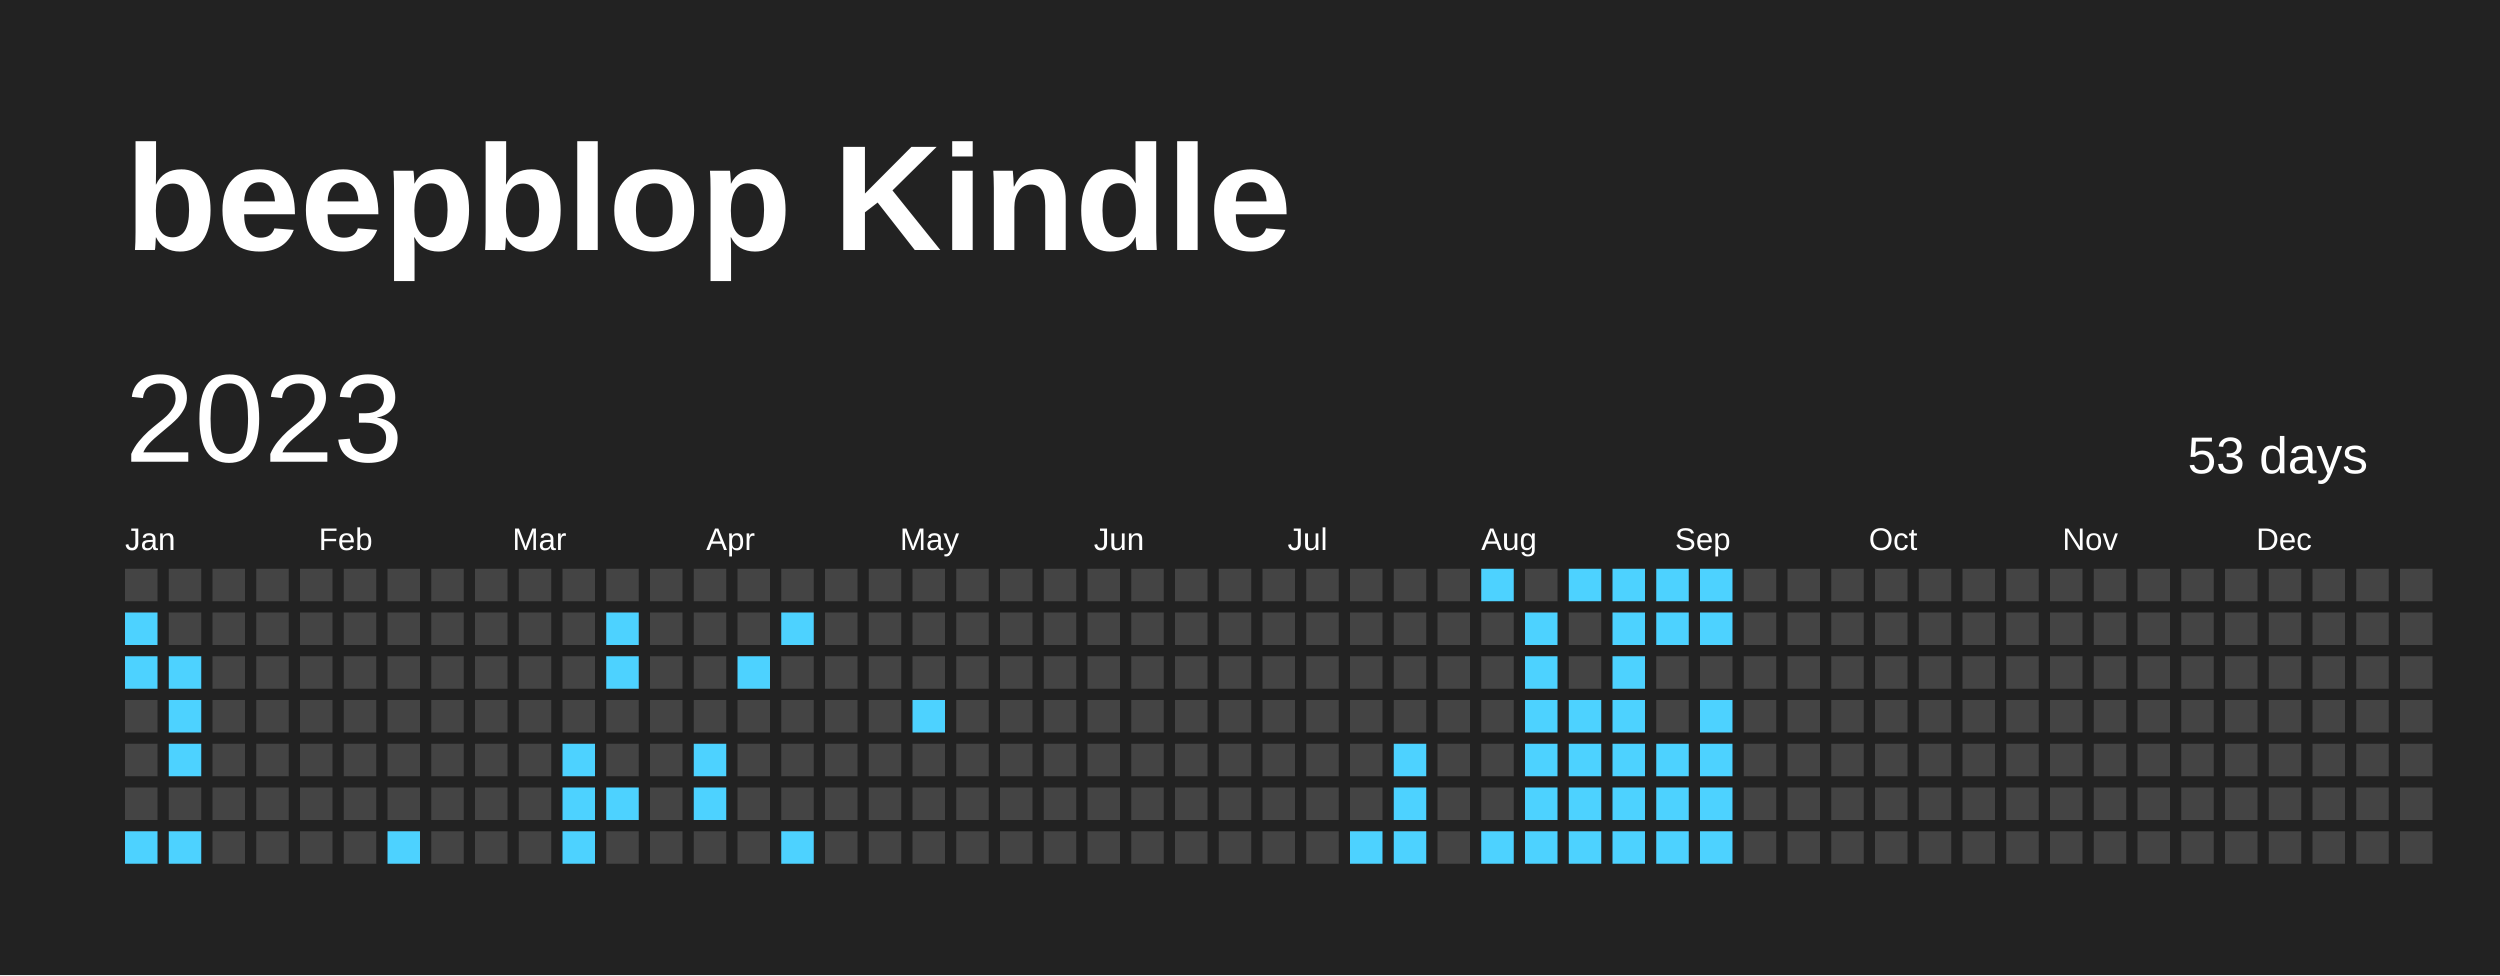
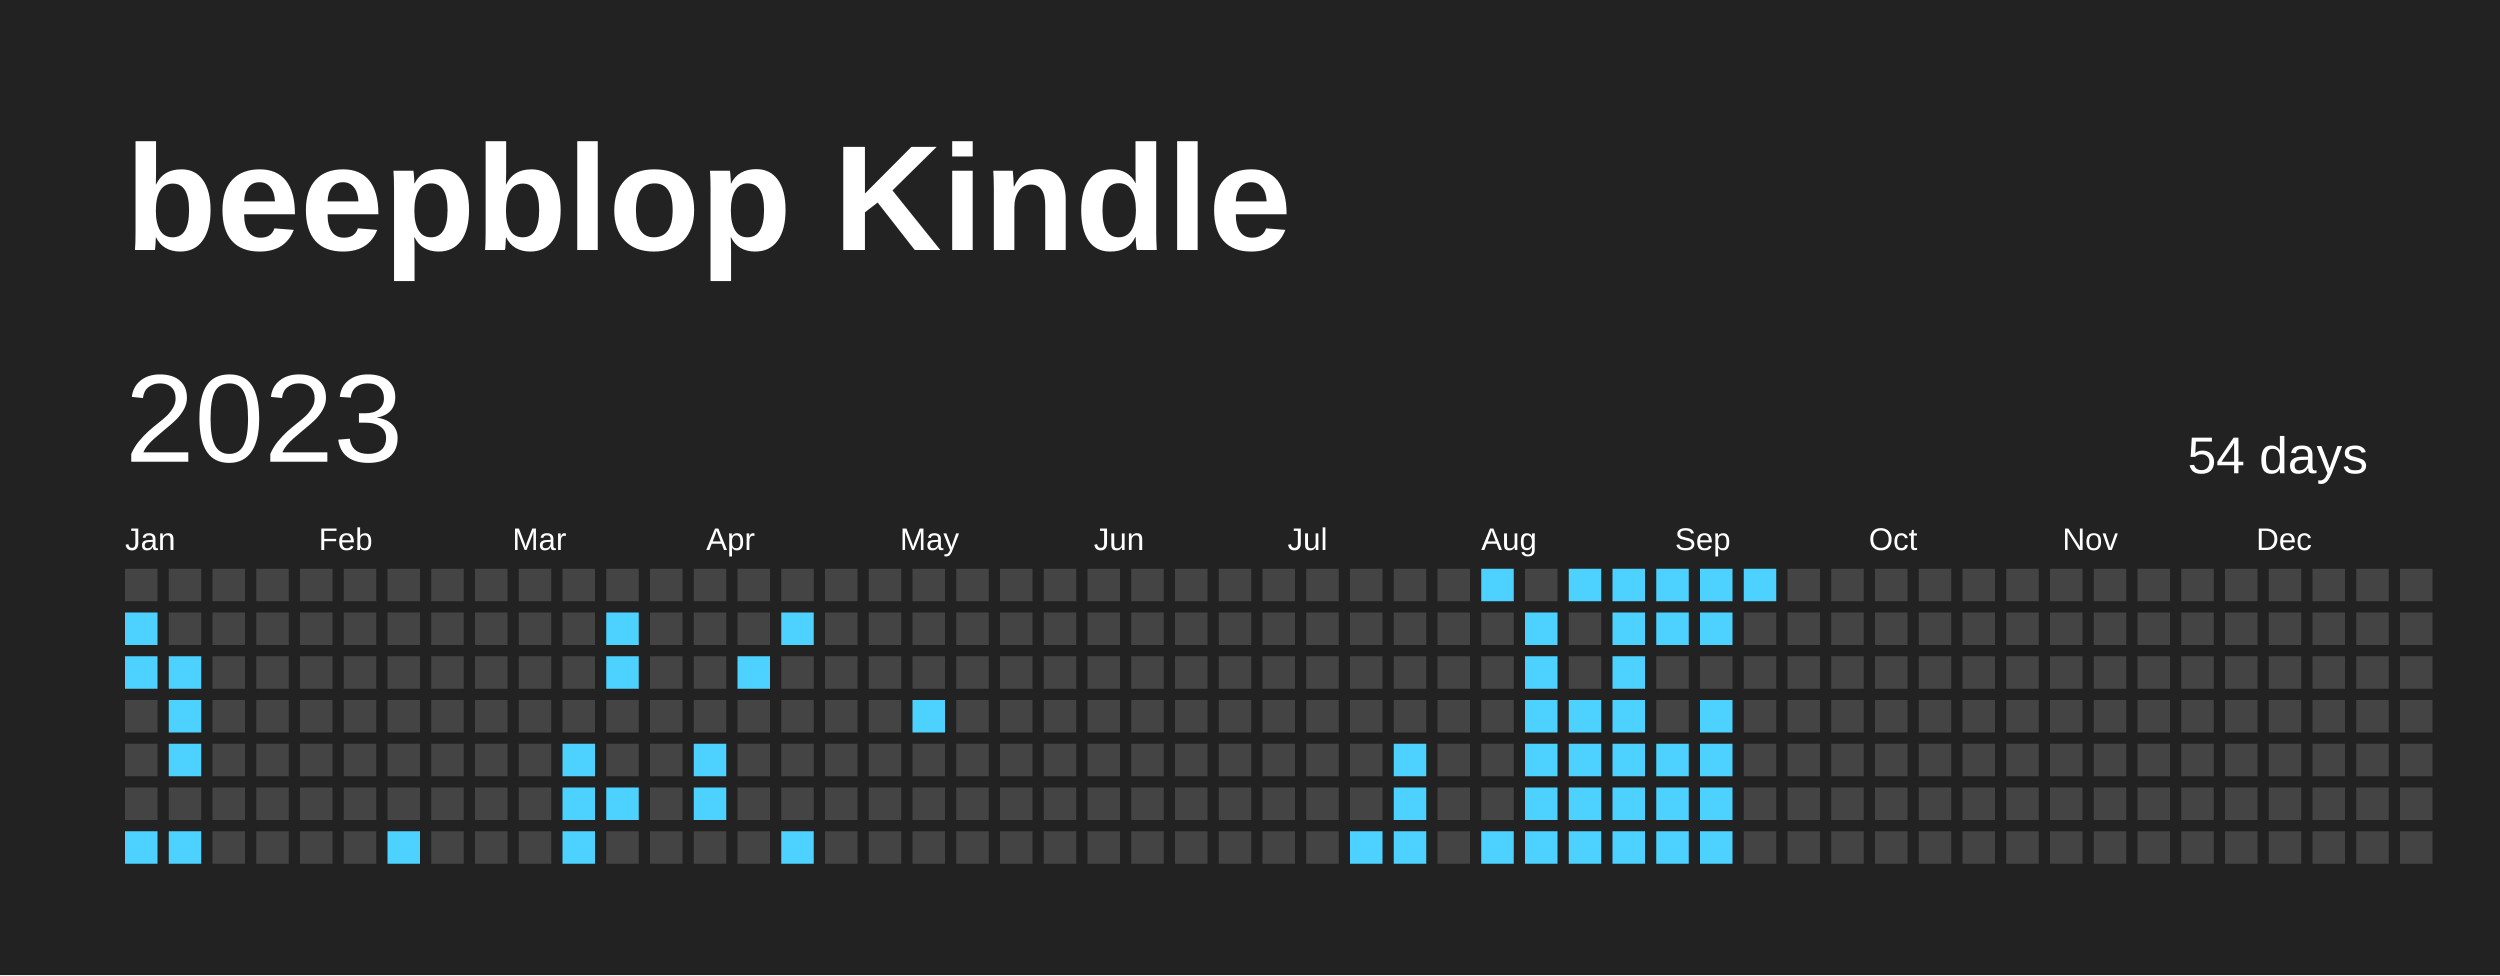
<svg xmlns="http://www.w3.org/2000/svg" baseProfile="full" height="78mm" version="1.1" viewBox="0,0,200,78" width="200mm">
  <defs />
  <rect fill="#222222" height="78" width="200" x="0" y="0" />
  <text fill="#FFFFFF" style="font-size:12px; font-family:Arial; font-weight:bold;" x="10" y="20">beepblop Kindle</text>
  <text dominant-baseline="hanging" fill="#FFFFFF" style="font-size:10.0px; font-family:Arial;" x="10" y="30">2023</text>
-   <text dominant-baseline="hanging" fill="#FFFFFF" style="font-size:4.125px; font-family:Arial;" x="175" y="35">53 days</text>
+   <text dominant-baseline="hanging" fill="#FFFFFF" style="font-size:4.125px; font-family:Arial;" x="175" y="35">54 days</text>
  <text fill="#FFFFFF" style="font-size:2.5px; font-family:Arial" x="10.0" y="44">Jan</text>
  <text fill="#FFFFFF" style="font-size:2.5px; font-family:Arial" x="25.5" y="44">Feb</text>
  <text fill="#FFFFFF" style="font-size:2.5px; font-family:Arial" x="41.0" y="44">Mar</text>
  <text fill="#FFFFFF" style="font-size:2.5px; font-family:Arial" x="56.5" y="44">Apr</text>
  <text fill="#FFFFFF" style="font-size:2.5px; font-family:Arial" x="72.0" y="44">May</text>
  <text fill="#FFFFFF" style="font-size:2.5px; font-family:Arial" x="87.5" y="44">Jun</text>
  <text fill="#FFFFFF" style="font-size:2.5px; font-family:Arial" x="103.0" y="44">Jul</text>
  <text fill="#FFFFFF" style="font-size:2.5px; font-family:Arial" x="118.5" y="44">Aug</text>
  <text fill="#FFFFFF" style="font-size:2.5px; font-family:Arial" x="134.0" y="44">Sep</text>
  <text fill="#FFFFFF" style="font-size:2.5px; font-family:Arial" x="149.5" y="44">Oct</text>
  <text fill="#FFFFFF" style="font-size:2.5px; font-family:Arial" x="165.0" y="44">Nov</text>
  <text fill="#FFFFFF" style="font-size:2.5px; font-family:Arial" x="180.5" y="44">Dec</text>
  <rect fill="#444444" height="2.6" width="2.6" x="10.0" y="45.5" />
  <rect fill="#4DD2FF" height="2.6" width="2.6" x="10.0" y="49.0" />
  <rect fill="#4DD2FF" height="2.6" width="2.6" x="10.0" y="52.5" />
  <rect fill="#444444" height="2.6" width="2.6" x="10.0" y="56.0" />
  <rect fill="#444444" height="2.6" width="2.6" x="10.0" y="59.5" />
  <rect fill="#444444" height="2.6" width="2.6" x="10.0" y="63.0" />
  <rect fill="#4DD2FF" height="2.6" width="2.6" x="10.0" y="66.5" />
  <rect fill="#444444" height="2.6" width="2.6" x="13.5" y="45.5" />
  <rect fill="#444444" height="2.6" width="2.6" x="13.5" y="49.0" />
  <rect fill="#4DD2FF" height="2.6" width="2.6" x="13.5" y="52.5" />
  <rect fill="#4DD2FF" height="2.6" width="2.6" x="13.5" y="56.0" />
  <rect fill="#4DD2FF" height="2.6" width="2.6" x="13.5" y="59.5" />
  <rect fill="#444444" height="2.6" width="2.6" x="13.5" y="63.0" />
  <rect fill="#4DD2FF" height="2.6" width="2.6" x="13.5" y="66.5" />
  <rect fill="#444444" height="2.6" width="2.6" x="17.0" y="45.5" />
  <rect fill="#444444" height="2.6" width="2.6" x="17.0" y="49.0" />
  <rect fill="#444444" height="2.6" width="2.6" x="17.0" y="52.5" />
  <rect fill="#444444" height="2.6" width="2.6" x="17.0" y="56.0" />
  <rect fill="#444444" height="2.6" width="2.6" x="17.0" y="59.5" />
  <rect fill="#444444" height="2.6" width="2.6" x="17.0" y="63.0" />
  <rect fill="#444444" height="2.6" width="2.6" x="17.0" y="66.5" />
  <rect fill="#444444" height="2.6" width="2.6" x="20.5" y="45.5" />
  <rect fill="#444444" height="2.6" width="2.6" x="20.5" y="49.0" />
  <rect fill="#444444" height="2.6" width="2.6" x="20.5" y="52.5" />
  <rect fill="#444444" height="2.6" width="2.6" x="20.5" y="56.0" />
  <rect fill="#444444" height="2.6" width="2.6" x="20.5" y="59.5" />
  <rect fill="#444444" height="2.6" width="2.6" x="20.5" y="63.0" />
  <rect fill="#444444" height="2.6" width="2.6" x="20.5" y="66.5" />
  <rect fill="#444444" height="2.6" width="2.6" x="24.0" y="45.5" />
  <rect fill="#444444" height="2.6" width="2.6" x="24.0" y="49.0" />
  <rect fill="#444444" height="2.6" width="2.6" x="24.0" y="52.5" />
  <rect fill="#444444" height="2.6" width="2.6" x="24.0" y="56.0" />
  <rect fill="#444444" height="2.6" width="2.6" x="24.0" y="59.5" />
  <rect fill="#444444" height="2.6" width="2.6" x="24.0" y="63.0" />
  <rect fill="#444444" height="2.6" width="2.6" x="24.0" y="66.5" />
  <rect fill="#444444" height="2.6" width="2.6" x="27.5" y="45.5" />
  <rect fill="#444444" height="2.6" width="2.6" x="27.5" y="49.0" />
  <rect fill="#444444" height="2.6" width="2.6" x="27.5" y="52.5" />
  <rect fill="#444444" height="2.6" width="2.6" x="27.5" y="56.0" />
  <rect fill="#444444" height="2.6" width="2.6" x="27.5" y="59.5" />
  <rect fill="#444444" height="2.6" width="2.6" x="27.5" y="63.0" />
  <rect fill="#444444" height="2.6" width="2.6" x="27.5" y="66.5" />
  <rect fill="#444444" height="2.6" width="2.6" x="31.0" y="45.5" />
  <rect fill="#444444" height="2.6" width="2.6" x="31.0" y="49.0" />
  <rect fill="#444444" height="2.6" width="2.6" x="31.0" y="52.5" />
  <rect fill="#444444" height="2.6" width="2.6" x="31.0" y="56.0" />
  <rect fill="#444444" height="2.6" width="2.6" x="31.0" y="59.5" />
  <rect fill="#444444" height="2.6" width="2.6" x="31.0" y="63.0" />
  <rect fill="#4DD2FF" height="2.6" width="2.6" x="31.0" y="66.5" />
  <rect fill="#444444" height="2.6" width="2.6" x="34.5" y="45.5" />
  <rect fill="#444444" height="2.6" width="2.6" x="34.5" y="49.0" />
  <rect fill="#444444" height="2.6" width="2.6" x="34.5" y="52.5" />
  <rect fill="#444444" height="2.6" width="2.6" x="34.5" y="56.0" />
  <rect fill="#444444" height="2.6" width="2.6" x="34.5" y="59.5" />
  <rect fill="#444444" height="2.6" width="2.6" x="34.5" y="63.0" />
  <rect fill="#444444" height="2.6" width="2.6" x="34.5" y="66.5" />
  <rect fill="#444444" height="2.6" width="2.6" x="38.0" y="45.5" />
  <rect fill="#444444" height="2.6" width="2.6" x="38.0" y="49.0" />
  <rect fill="#444444" height="2.6" width="2.6" x="38.0" y="52.5" />
  <rect fill="#444444" height="2.6" width="2.6" x="38.0" y="56.0" />
  <rect fill="#444444" height="2.6" width="2.6" x="38.0" y="59.5" />
  <rect fill="#444444" height="2.6" width="2.6" x="38.0" y="63.0" />
  <rect fill="#444444" height="2.6" width="2.6" x="38.0" y="66.5" />
  <rect fill="#444444" height="2.6" width="2.6" x="41.5" y="45.5" />
  <rect fill="#444444" height="2.6" width="2.6" x="41.5" y="49.0" />
  <rect fill="#444444" height="2.6" width="2.6" x="41.5" y="52.5" />
  <rect fill="#444444" height="2.6" width="2.6" x="41.5" y="56.0" />
  <rect fill="#444444" height="2.6" width="2.6" x="41.5" y="59.5" />
  <rect fill="#444444" height="2.6" width="2.6" x="41.5" y="63.0" />
  <rect fill="#444444" height="2.6" width="2.6" x="41.5" y="66.5" />
  <rect fill="#444444" height="2.6" width="2.6" x="45.0" y="45.5" />
  <rect fill="#444444" height="2.6" width="2.6" x="45.0" y="49.0" />
  <rect fill="#444444" height="2.6" width="2.6" x="45.0" y="52.5" />
  <rect fill="#444444" height="2.6" width="2.6" x="45.0" y="56.0" />
  <rect fill="#4DD2FF" height="2.6" width="2.6" x="45.0" y="59.5" />
  <rect fill="#4DD2FF" height="2.6" width="2.6" x="45.0" y="63.0" />
  <rect fill="#4DD2FF" height="2.6" width="2.6" x="45.0" y="66.5" />
  <rect fill="#444444" height="2.6" width="2.6" x="48.5" y="45.5" />
  <rect fill="#4DD2FF" height="2.6" width="2.6" x="48.5" y="49.0" />
  <rect fill="#4DD2FF" height="2.6" width="2.6" x="48.5" y="52.5" />
  <rect fill="#444444" height="2.6" width="2.6" x="48.5" y="56.0" />
  <rect fill="#444444" height="2.6" width="2.6" x="48.5" y="59.5" />
  <rect fill="#4DD2FF" height="2.6" width="2.6" x="48.5" y="63.0" />
  <rect fill="#444444" height="2.6" width="2.6" x="48.5" y="66.5" />
  <rect fill="#444444" height="2.6" width="2.6" x="52.0" y="45.5" />
  <rect fill="#444444" height="2.6" width="2.6" x="52.0" y="49.0" />
  <rect fill="#444444" height="2.6" width="2.6" x="52.0" y="52.5" />
  <rect fill="#444444" height="2.6" width="2.6" x="52.0" y="56.0" />
  <rect fill="#444444" height="2.6" width="2.6" x="52.0" y="59.5" />
  <rect fill="#444444" height="2.6" width="2.6" x="52.0" y="63.0" />
  <rect fill="#444444" height="2.6" width="2.6" x="52.0" y="66.5" />
  <rect fill="#444444" height="2.6" width="2.6" x="55.5" y="45.5" />
  <rect fill="#444444" height="2.6" width="2.6" x="55.5" y="49.0" />
  <rect fill="#444444" height="2.6" width="2.6" x="55.5" y="52.5" />
  <rect fill="#444444" height="2.6" width="2.6" x="55.5" y="56.0" />
  <rect fill="#4DD2FF" height="2.6" width="2.6" x="55.5" y="59.5" />
  <rect fill="#4DD2FF" height="2.6" width="2.6" x="55.5" y="63.0" />
  <rect fill="#444444" height="2.6" width="2.6" x="55.5" y="66.5" />
  <rect fill="#444444" height="2.6" width="2.6" x="59.0" y="45.5" />
  <rect fill="#444444" height="2.6" width="2.6" x="59.0" y="49.0" />
  <rect fill="#4DD2FF" height="2.6" width="2.6" x="59.0" y="52.5" />
  <rect fill="#444444" height="2.6" width="2.6" x="59.0" y="56.0" />
  <rect fill="#444444" height="2.6" width="2.6" x="59.0" y="59.5" />
  <rect fill="#444444" height="2.6" width="2.6" x="59.0" y="63.0" />
  <rect fill="#444444" height="2.6" width="2.6" x="59.0" y="66.5" />
  <rect fill="#444444" height="2.6" width="2.6" x="62.5" y="45.5" />
  <rect fill="#4DD2FF" height="2.6" width="2.6" x="62.5" y="49.0" />
  <rect fill="#444444" height="2.6" width="2.6" x="62.5" y="52.5" />
  <rect fill="#444444" height="2.6" width="2.6" x="62.5" y="56.0" />
  <rect fill="#444444" height="2.6" width="2.6" x="62.5" y="59.5" />
  <rect fill="#444444" height="2.6" width="2.6" x="62.5" y="63.0" />
  <rect fill="#4DD2FF" height="2.6" width="2.6" x="62.5" y="66.5" />
  <rect fill="#444444" height="2.6" width="2.6" x="66.0" y="45.5" />
  <rect fill="#444444" height="2.6" width="2.6" x="66.0" y="49.0" />
  <rect fill="#444444" height="2.6" width="2.6" x="66.0" y="52.5" />
  <rect fill="#444444" height="2.6" width="2.6" x="66.0" y="56.0" />
  <rect fill="#444444" height="2.6" width="2.6" x="66.0" y="59.5" />
  <rect fill="#444444" height="2.6" width="2.6" x="66.0" y="63.0" />
  <rect fill="#444444" height="2.6" width="2.6" x="66.0" y="66.5" />
  <rect fill="#444444" height="2.6" width="2.6" x="69.5" y="45.5" />
  <rect fill="#444444" height="2.6" width="2.6" x="69.5" y="49.0" />
  <rect fill="#444444" height="2.6" width="2.6" x="69.5" y="52.5" />
  <rect fill="#444444" height="2.6" width="2.6" x="69.5" y="56.0" />
  <rect fill="#444444" height="2.6" width="2.6" x="69.5" y="59.5" />
  <rect fill="#444444" height="2.6" width="2.6" x="69.5" y="63.0" />
  <rect fill="#444444" height="2.6" width="2.6" x="69.5" y="66.5" />
  <rect fill="#444444" height="2.6" width="2.6" x="73.0" y="45.5" />
  <rect fill="#444444" height="2.6" width="2.6" x="73.0" y="49.0" />
  <rect fill="#444444" height="2.6" width="2.6" x="73.0" y="52.5" />
  <rect fill="#4DD2FF" height="2.6" width="2.6" x="73.0" y="56.0" />
  <rect fill="#444444" height="2.6" width="2.6" x="73.0" y="59.5" />
  <rect fill="#444444" height="2.6" width="2.6" x="73.0" y="63.0" />
  <rect fill="#444444" height="2.6" width="2.6" x="73.0" y="66.5" />
  <rect fill="#444444" height="2.6" width="2.6" x="76.5" y="45.5" />
  <rect fill="#444444" height="2.6" width="2.6" x="76.5" y="49.0" />
  <rect fill="#444444" height="2.6" width="2.6" x="76.5" y="52.5" />
  <rect fill="#444444" height="2.6" width="2.6" x="76.5" y="56.0" />
  <rect fill="#444444" height="2.6" width="2.6" x="76.5" y="59.5" />
  <rect fill="#444444" height="2.6" width="2.6" x="76.5" y="63.0" />
  <rect fill="#444444" height="2.6" width="2.6" x="76.5" y="66.5" />
  <rect fill="#444444" height="2.6" width="2.6" x="80.0" y="45.5" />
  <rect fill="#444444" height="2.6" width="2.6" x="80.0" y="49.0" />
  <rect fill="#444444" height="2.6" width="2.6" x="80.0" y="52.5" />
  <rect fill="#444444" height="2.6" width="2.6" x="80.0" y="56.0" />
  <rect fill="#444444" height="2.6" width="2.6" x="80.0" y="59.5" />
  <rect fill="#444444" height="2.6" width="2.6" x="80.0" y="63.0" />
  <rect fill="#444444" height="2.6" width="2.6" x="80.0" y="66.5" />
  <rect fill="#444444" height="2.6" width="2.6" x="83.5" y="45.5" />
  <rect fill="#444444" height="2.6" width="2.6" x="83.5" y="49.0" />
  <rect fill="#444444" height="2.6" width="2.6" x="83.5" y="52.5" />
  <rect fill="#444444" height="2.6" width="2.6" x="83.5" y="56.0" />
  <rect fill="#444444" height="2.6" width="2.6" x="83.5" y="59.5" />
  <rect fill="#444444" height="2.6" width="2.6" x="83.5" y="63.0" />
  <rect fill="#444444" height="2.6" width="2.6" x="83.5" y="66.5" />
  <rect fill="#444444" height="2.6" width="2.6" x="87.0" y="45.5" />
  <rect fill="#444444" height="2.6" width="2.6" x="87.0" y="49.0" />
  <rect fill="#444444" height="2.6" width="2.6" x="87.0" y="52.5" />
  <rect fill="#444444" height="2.6" width="2.6" x="87.0" y="56.0" />
  <rect fill="#444444" height="2.6" width="2.6" x="87.0" y="59.5" />
  <rect fill="#444444" height="2.6" width="2.6" x="87.0" y="63.0" />
  <rect fill="#444444" height="2.6" width="2.6" x="87.0" y="66.5" />
  <rect fill="#444444" height="2.6" width="2.6" x="90.5" y="45.5" />
  <rect fill="#444444" height="2.6" width="2.6" x="90.5" y="49.0" />
  <rect fill="#444444" height="2.6" width="2.6" x="90.5" y="52.5" />
  <rect fill="#444444" height="2.6" width="2.6" x="90.5" y="56.0" />
  <rect fill="#444444" height="2.6" width="2.6" x="90.5" y="59.5" />
  <rect fill="#444444" height="2.6" width="2.6" x="90.5" y="63.0" />
  <rect fill="#444444" height="2.6" width="2.6" x="90.5" y="66.5" />
  <rect fill="#444444" height="2.6" width="2.6" x="94.0" y="45.5" />
  <rect fill="#444444" height="2.6" width="2.6" x="94.0" y="49.0" />
  <rect fill="#444444" height="2.6" width="2.6" x="94.0" y="52.5" />
  <rect fill="#444444" height="2.6" width="2.6" x="94.0" y="56.0" />
  <rect fill="#444444" height="2.6" width="2.6" x="94.0" y="59.5" />
  <rect fill="#444444" height="2.6" width="2.6" x="94.0" y="63.0" />
  <rect fill="#444444" height="2.6" width="2.6" x="94.0" y="66.5" />
  <rect fill="#444444" height="2.6" width="2.6" x="97.5" y="45.5" />
  <rect fill="#444444" height="2.6" width="2.6" x="97.5" y="49.0" />
  <rect fill="#444444" height="2.6" width="2.6" x="97.5" y="52.5" />
  <rect fill="#444444" height="2.6" width="2.6" x="97.5" y="56.0" />
  <rect fill="#444444" height="2.6" width="2.6" x="97.5" y="59.5" />
  <rect fill="#444444" height="2.6" width="2.6" x="97.5" y="63.0" />
  <rect fill="#444444" height="2.6" width="2.6" x="97.5" y="66.5" />
  <rect fill="#444444" height="2.6" width="2.6" x="101.0" y="45.5" />
  <rect fill="#444444" height="2.6" width="2.6" x="101.0" y="49.0" />
  <rect fill="#444444" height="2.6" width="2.6" x="101.0" y="52.5" />
  <rect fill="#444444" height="2.6" width="2.6" x="101.0" y="56.0" />
  <rect fill="#444444" height="2.6" width="2.6" x="101.0" y="59.5" />
  <rect fill="#444444" height="2.6" width="2.6" x="101.0" y="63.0" />
  <rect fill="#444444" height="2.6" width="2.6" x="101.0" y="66.5" />
  <rect fill="#444444" height="2.6" width="2.6" x="104.5" y="45.5" />
  <rect fill="#444444" height="2.6" width="2.6" x="104.5" y="49.0" />
  <rect fill="#444444" height="2.6" width="2.6" x="104.5" y="52.5" />
  <rect fill="#444444" height="2.6" width="2.6" x="104.5" y="56.0" />
  <rect fill="#444444" height="2.6" width="2.6" x="104.5" y="59.5" />
  <rect fill="#444444" height="2.6" width="2.6" x="104.5" y="63.0" />
  <rect fill="#444444" height="2.6" width="2.6" x="104.5" y="66.5" />
  <rect fill="#444444" height="2.6" width="2.6" x="108.0" y="45.5" />
  <rect fill="#444444" height="2.6" width="2.6" x="108.0" y="49.0" />
  <rect fill="#444444" height="2.6" width="2.6" x="108.0" y="52.5" />
  <rect fill="#444444" height="2.6" width="2.6" x="108.0" y="56.0" />
  <rect fill="#444444" height="2.6" width="2.6" x="108.0" y="59.5" />
  <rect fill="#444444" height="2.6" width="2.6" x="108.0" y="63.0" />
  <rect fill="#4DD2FF" height="2.6" width="2.6" x="108.0" y="66.5" />
  <rect fill="#444444" height="2.6" width="2.6" x="111.5" y="45.5" />
  <rect fill="#444444" height="2.6" width="2.6" x="111.5" y="49.0" />
  <rect fill="#444444" height="2.6" width="2.6" x="111.5" y="52.5" />
  <rect fill="#444444" height="2.6" width="2.6" x="111.5" y="56.0" />
  <rect fill="#4DD2FF" height="2.6" width="2.6" x="111.5" y="59.5" />
  <rect fill="#4DD2FF" height="2.6" width="2.6" x="111.5" y="63.0" />
  <rect fill="#4DD2FF" height="2.6" width="2.6" x="111.5" y="66.5" />
  <rect fill="#444444" height="2.6" width="2.6" x="115.0" y="45.5" />
  <rect fill="#444444" height="2.6" width="2.6" x="115.0" y="49.0" />
  <rect fill="#444444" height="2.6" width="2.6" x="115.0" y="52.5" />
  <rect fill="#444444" height="2.6" width="2.6" x="115.0" y="56.0" />
  <rect fill="#444444" height="2.6" width="2.6" x="115.0" y="59.5" />
  <rect fill="#444444" height="2.6" width="2.6" x="115.0" y="63.0" />
  <rect fill="#444444" height="2.6" width="2.6" x="115.0" y="66.5" />
  <rect fill="#4DD2FF" height="2.6" width="2.6" x="118.5" y="45.5" />
  <rect fill="#444444" height="2.6" width="2.6" x="118.5" y="49.0" />
  <rect fill="#444444" height="2.6" width="2.6" x="118.5" y="52.5" />
  <rect fill="#444444" height="2.6" width="2.6" x="118.5" y="56.0" />
  <rect fill="#444444" height="2.6" width="2.6" x="118.5" y="59.5" />
  <rect fill="#444444" height="2.6" width="2.6" x="118.5" y="63.0" />
  <rect fill="#4DD2FF" height="2.6" width="2.6" x="118.5" y="66.5" />
  <rect fill="#444444" height="2.6" width="2.6" x="122.0" y="45.5" />
  <rect fill="#4DD2FF" height="2.6" width="2.6" x="122.0" y="49.0" />
  <rect fill="#4DD2FF" height="2.6" width="2.6" x="122.0" y="52.5" />
  <rect fill="#4DD2FF" height="2.6" width="2.6" x="122.0" y="56.0" />
  <rect fill="#4DD2FF" height="2.6" width="2.6" x="122.0" y="59.5" />
  <rect fill="#4DD2FF" height="2.6" width="2.6" x="122.0" y="63.0" />
  <rect fill="#4DD2FF" height="2.6" width="2.6" x="122.0" y="66.5" />
  <rect fill="#4DD2FF" height="2.6" width="2.6" x="125.5" y="45.5" />
  <rect fill="#444444" height="2.6" width="2.6" x="125.5" y="49.0" />
  <rect fill="#444444" height="2.6" width="2.6" x="125.5" y="52.5" />
  <rect fill="#4DD2FF" height="2.6" width="2.6" x="125.5" y="56.0" />
  <rect fill="#4DD2FF" height="2.6" width="2.6" x="125.5" y="59.5" />
  <rect fill="#4DD2FF" height="2.6" width="2.6" x="125.5" y="63.0" />
  <rect fill="#4DD2FF" height="2.6" width="2.6" x="125.5" y="66.5" />
  <rect fill="#4DD2FF" height="2.6" width="2.6" x="129.0" y="45.5" />
  <rect fill="#4DD2FF" height="2.6" width="2.6" x="129.0" y="49.0" />
  <rect fill="#4DD2FF" height="2.6" width="2.6" x="129.0" y="52.5" />
  <rect fill="#4DD2FF" height="2.6" width="2.6" x="129.0" y="56.0" />
  <rect fill="#4DD2FF" height="2.6" width="2.6" x="129.0" y="59.5" />
  <rect fill="#4DD2FF" height="2.6" width="2.6" x="129.0" y="63.0" />
  <rect fill="#4DD2FF" height="2.6" width="2.6" x="129.0" y="66.5" />
  <rect fill="#4DD2FF" height="2.6" width="2.6" x="132.5" y="45.5" />
  <rect fill="#4DD2FF" height="2.6" width="2.6" x="132.5" y="49.0" />
  <rect fill="#444444" height="2.6" width="2.6" x="132.5" y="52.5" />
  <rect fill="#444444" height="2.6" width="2.6" x="132.5" y="56.0" />
  <rect fill="#4DD2FF" height="2.6" width="2.6" x="132.5" y="59.5" />
  <rect fill="#4DD2FF" height="2.6" width="2.6" x="132.5" y="63.0" />
  <rect fill="#4DD2FF" height="2.6" width="2.6" x="132.5" y="66.5" />
  <rect fill="#4DD2FF" height="2.6" width="2.6" x="136.0" y="45.5" />
  <rect fill="#4DD2FF" height="2.6" width="2.6" x="136.0" y="49.0" />
  <rect fill="#444444" height="2.6" width="2.6" x="136.0" y="52.5" />
  <rect fill="#4DD2FF" height="2.6" width="2.6" x="136.0" y="56.0" />
  <rect fill="#4DD2FF" height="2.6" width="2.6" x="136.0" y="59.5" />
  <rect fill="#4DD2FF" height="2.6" width="2.6" x="136.0" y="63.0" />
  <rect fill="#4DD2FF" height="2.6" width="2.6" x="136.0" y="66.5" />
-   <rect fill="#444444" height="2.6" width="2.6" x="139.5" y="45.5" />
+   <rect fill="#4DD2FF" height="2.6" width="2.6" x="139.5" y="45.5" />
  <rect fill="#444444" height="2.6" width="2.6" x="139.5" y="49.0" />
  <rect fill="#444444" height="2.6" width="2.6" x="139.5" y="52.5" />
  <rect fill="#444444" height="2.6" width="2.6" x="139.5" y="56.0" />
  <rect fill="#444444" height="2.6" width="2.6" x="139.5" y="59.5" />
  <rect fill="#444444" height="2.6" width="2.6" x="139.5" y="63.0" />
  <rect fill="#444444" height="2.6" width="2.6" x="139.5" y="66.5" />
  <rect fill="#444444" height="2.6" width="2.6" x="143.0" y="45.5" />
  <rect fill="#444444" height="2.6" width="2.6" x="143.0" y="49.0" />
  <rect fill="#444444" height="2.6" width="2.6" x="143.0" y="52.5" />
  <rect fill="#444444" height="2.6" width="2.6" x="143.0" y="56.0" />
  <rect fill="#444444" height="2.6" width="2.6" x="143.0" y="59.5" />
  <rect fill="#444444" height="2.6" width="2.6" x="143.0" y="63.0" />
  <rect fill="#444444" height="2.6" width="2.6" x="143.0" y="66.5" />
  <rect fill="#444444" height="2.6" width="2.6" x="146.5" y="45.5" />
  <rect fill="#444444" height="2.6" width="2.6" x="146.5" y="49.0" />
  <rect fill="#444444" height="2.6" width="2.6" x="146.5" y="52.5" />
  <rect fill="#444444" height="2.6" width="2.6" x="146.5" y="56.0" />
  <rect fill="#444444" height="2.6" width="2.6" x="146.5" y="59.5" />
  <rect fill="#444444" height="2.6" width="2.6" x="146.5" y="63.0" />
  <rect fill="#444444" height="2.6" width="2.6" x="146.5" y="66.5" />
  <rect fill="#444444" height="2.6" width="2.6" x="150.0" y="45.5" />
  <rect fill="#444444" height="2.6" width="2.6" x="150.0" y="49.0" />
  <rect fill="#444444" height="2.6" width="2.6" x="150.0" y="52.5" />
  <rect fill="#444444" height="2.6" width="2.6" x="150.0" y="56.0" />
  <rect fill="#444444" height="2.6" width="2.6" x="150.0" y="59.5" />
  <rect fill="#444444" height="2.6" width="2.6" x="150.0" y="63.0" />
  <rect fill="#444444" height="2.6" width="2.6" x="150.0" y="66.5" />
  <rect fill="#444444" height="2.6" width="2.6" x="153.5" y="45.5" />
  <rect fill="#444444" height="2.6" width="2.6" x="153.5" y="49.0" />
  <rect fill="#444444" height="2.6" width="2.6" x="153.5" y="52.5" />
  <rect fill="#444444" height="2.6" width="2.6" x="153.5" y="56.0" />
  <rect fill="#444444" height="2.6" width="2.6" x="153.5" y="59.5" />
  <rect fill="#444444" height="2.6" width="2.6" x="153.5" y="63.0" />
  <rect fill="#444444" height="2.6" width="2.6" x="153.5" y="66.5" />
  <rect fill="#444444" height="2.6" width="2.6" x="157.0" y="45.5" />
  <rect fill="#444444" height="2.6" width="2.6" x="157.0" y="49.0" />
  <rect fill="#444444" height="2.6" width="2.6" x="157.0" y="52.5" />
  <rect fill="#444444" height="2.6" width="2.6" x="157.0" y="56.0" />
  <rect fill="#444444" height="2.6" width="2.6" x="157.0" y="59.5" />
  <rect fill="#444444" height="2.6" width="2.6" x="157.0" y="63.0" />
  <rect fill="#444444" height="2.6" width="2.6" x="157.0" y="66.5" />
  <rect fill="#444444" height="2.6" width="2.6" x="160.5" y="45.5" />
  <rect fill="#444444" height="2.6" width="2.6" x="160.5" y="49.0" />
  <rect fill="#444444" height="2.6" width="2.6" x="160.5" y="52.5" />
  <rect fill="#444444" height="2.6" width="2.6" x="160.5" y="56.0" />
  <rect fill="#444444" height="2.6" width="2.6" x="160.5" y="59.5" />
  <rect fill="#444444" height="2.6" width="2.6" x="160.5" y="63.0" />
  <rect fill="#444444" height="2.6" width="2.6" x="160.5" y="66.5" />
  <rect fill="#444444" height="2.6" width="2.6" x="164.0" y="45.5" />
  <rect fill="#444444" height="2.6" width="2.6" x="164.0" y="49.0" />
  <rect fill="#444444" height="2.6" width="2.6" x="164.0" y="52.5" />
  <rect fill="#444444" height="2.6" width="2.6" x="164.0" y="56.0" />
  <rect fill="#444444" height="2.6" width="2.6" x="164.0" y="59.5" />
  <rect fill="#444444" height="2.6" width="2.6" x="164.0" y="63.0" />
  <rect fill="#444444" height="2.6" width="2.6" x="164.0" y="66.5" />
  <rect fill="#444444" height="2.6" width="2.6" x="167.5" y="45.5" />
  <rect fill="#444444" height="2.6" width="2.6" x="167.5" y="49.0" />
  <rect fill="#444444" height="2.6" width="2.6" x="167.5" y="52.5" />
  <rect fill="#444444" height="2.6" width="2.6" x="167.5" y="56.0" />
  <rect fill="#444444" height="2.6" width="2.6" x="167.5" y="59.5" />
  <rect fill="#444444" height="2.6" width="2.6" x="167.5" y="63.0" />
  <rect fill="#444444" height="2.6" width="2.6" x="167.5" y="66.5" />
  <rect fill="#444444" height="2.6" width="2.6" x="171.0" y="45.5" />
  <rect fill="#444444" height="2.6" width="2.6" x="171.0" y="49.0" />
  <rect fill="#444444" height="2.6" width="2.6" x="171.0" y="52.5" />
  <rect fill="#444444" height="2.6" width="2.6" x="171.0" y="56.0" />
  <rect fill="#444444" height="2.6" width="2.6" x="171.0" y="59.5" />
  <rect fill="#444444" height="2.6" width="2.6" x="171.0" y="63.0" />
  <rect fill="#444444" height="2.6" width="2.6" x="171.0" y="66.5" />
  <rect fill="#444444" height="2.6" width="2.6" x="174.5" y="45.5" />
  <rect fill="#444444" height="2.6" width="2.6" x="174.5" y="49.0" />
  <rect fill="#444444" height="2.6" width="2.6" x="174.5" y="52.5" />
  <rect fill="#444444" height="2.6" width="2.6" x="174.5" y="56.0" />
  <rect fill="#444444" height="2.6" width="2.6" x="174.5" y="59.5" />
  <rect fill="#444444" height="2.6" width="2.6" x="174.5" y="63.0" />
  <rect fill="#444444" height="2.6" width="2.6" x="174.5" y="66.5" />
  <rect fill="#444444" height="2.6" width="2.6" x="178.0" y="45.5" />
  <rect fill="#444444" height="2.6" width="2.6" x="178.0" y="49.0" />
  <rect fill="#444444" height="2.6" width="2.6" x="178.0" y="52.5" />
  <rect fill="#444444" height="2.6" width="2.6" x="178.0" y="56.0" />
  <rect fill="#444444" height="2.6" width="2.6" x="178.0" y="59.5" />
  <rect fill="#444444" height="2.6" width="2.6" x="178.0" y="63.0" />
  <rect fill="#444444" height="2.6" width="2.6" x="178.0" y="66.5" />
  <rect fill="#444444" height="2.6" width="2.6" x="181.5" y="45.5" />
  <rect fill="#444444" height="2.6" width="2.6" x="181.5" y="49.0" />
  <rect fill="#444444" height="2.6" width="2.6" x="181.5" y="52.5" />
  <rect fill="#444444" height="2.6" width="2.6" x="181.5" y="56.0" />
  <rect fill="#444444" height="2.6" width="2.6" x="181.5" y="59.5" />
  <rect fill="#444444" height="2.6" width="2.6" x="181.5" y="63.0" />
  <rect fill="#444444" height="2.6" width="2.6" x="181.5" y="66.5" />
  <rect fill="#444444" height="2.6" width="2.6" x="185.0" y="45.5" />
  <rect fill="#444444" height="2.6" width="2.6" x="185.0" y="49.0" />
  <rect fill="#444444" height="2.6" width="2.6" x="185.0" y="52.5" />
  <rect fill="#444444" height="2.6" width="2.6" x="185.0" y="56.0" />
  <rect fill="#444444" height="2.6" width="2.6" x="185.0" y="59.5" />
  <rect fill="#444444" height="2.6" width="2.6" x="185.0" y="63.0" />
  <rect fill="#444444" height="2.6" width="2.6" x="185.0" y="66.5" />
  <rect fill="#444444" height="2.6" width="2.6" x="188.5" y="45.5" />
  <rect fill="#444444" height="2.6" width="2.6" x="188.5" y="49.0" />
  <rect fill="#444444" height="2.6" width="2.6" x="188.5" y="52.5" />
  <rect fill="#444444" height="2.6" width="2.6" x="188.5" y="56.0" />
  <rect fill="#444444" height="2.6" width="2.6" x="188.5" y="59.5" />
  <rect fill="#444444" height="2.6" width="2.6" x="188.5" y="63.0" />
  <rect fill="#444444" height="2.6" width="2.6" x="188.5" y="66.5" />
  <rect fill="#444444" height="2.6" width="2.6" x="192.0" y="45.5" />
  <rect fill="#444444" height="2.6" width="2.6" x="192.0" y="49.0" />
  <rect fill="#444444" height="2.6" width="2.6" x="192.0" y="52.5" />
  <rect fill="#444444" height="2.6" width="2.6" x="192.0" y="56.0" />
  <rect fill="#444444" height="2.6" width="2.6" x="192.0" y="59.5" />
  <rect fill="#444444" height="2.6" width="2.6" x="192.0" y="63.0" />
  <rect fill="#444444" height="2.6" width="2.6" x="192.0" y="66.5" />
</svg>
